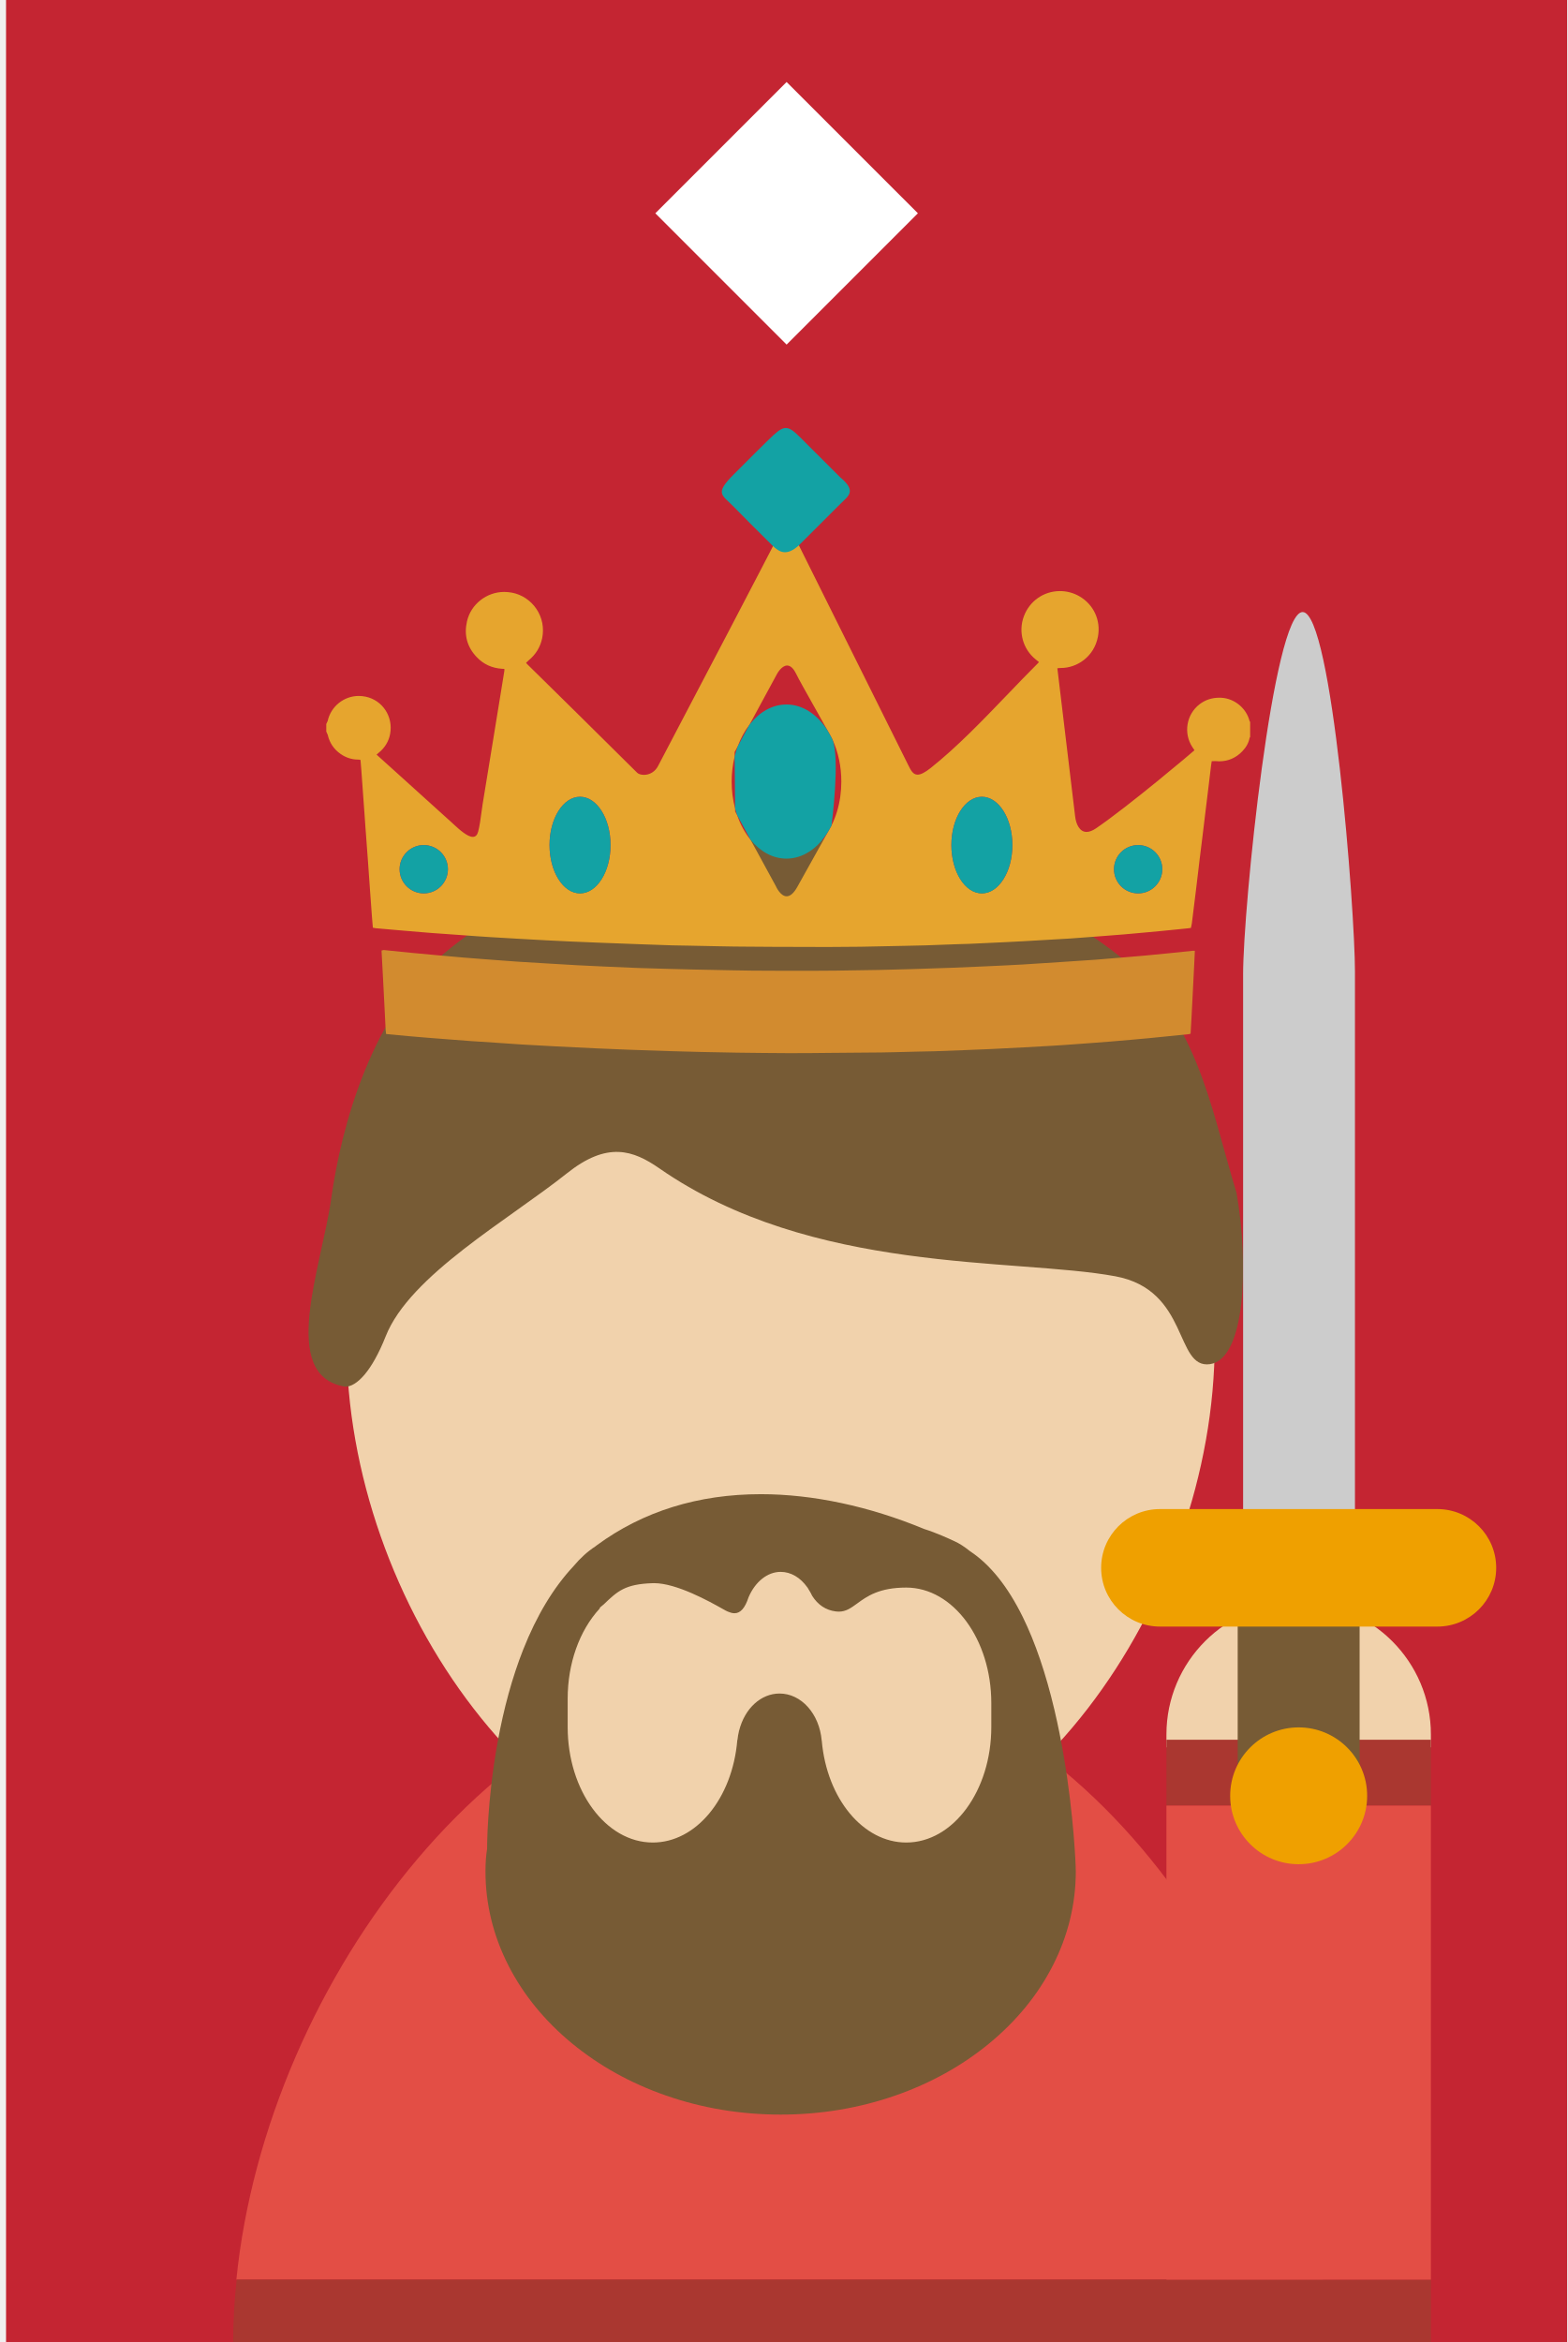
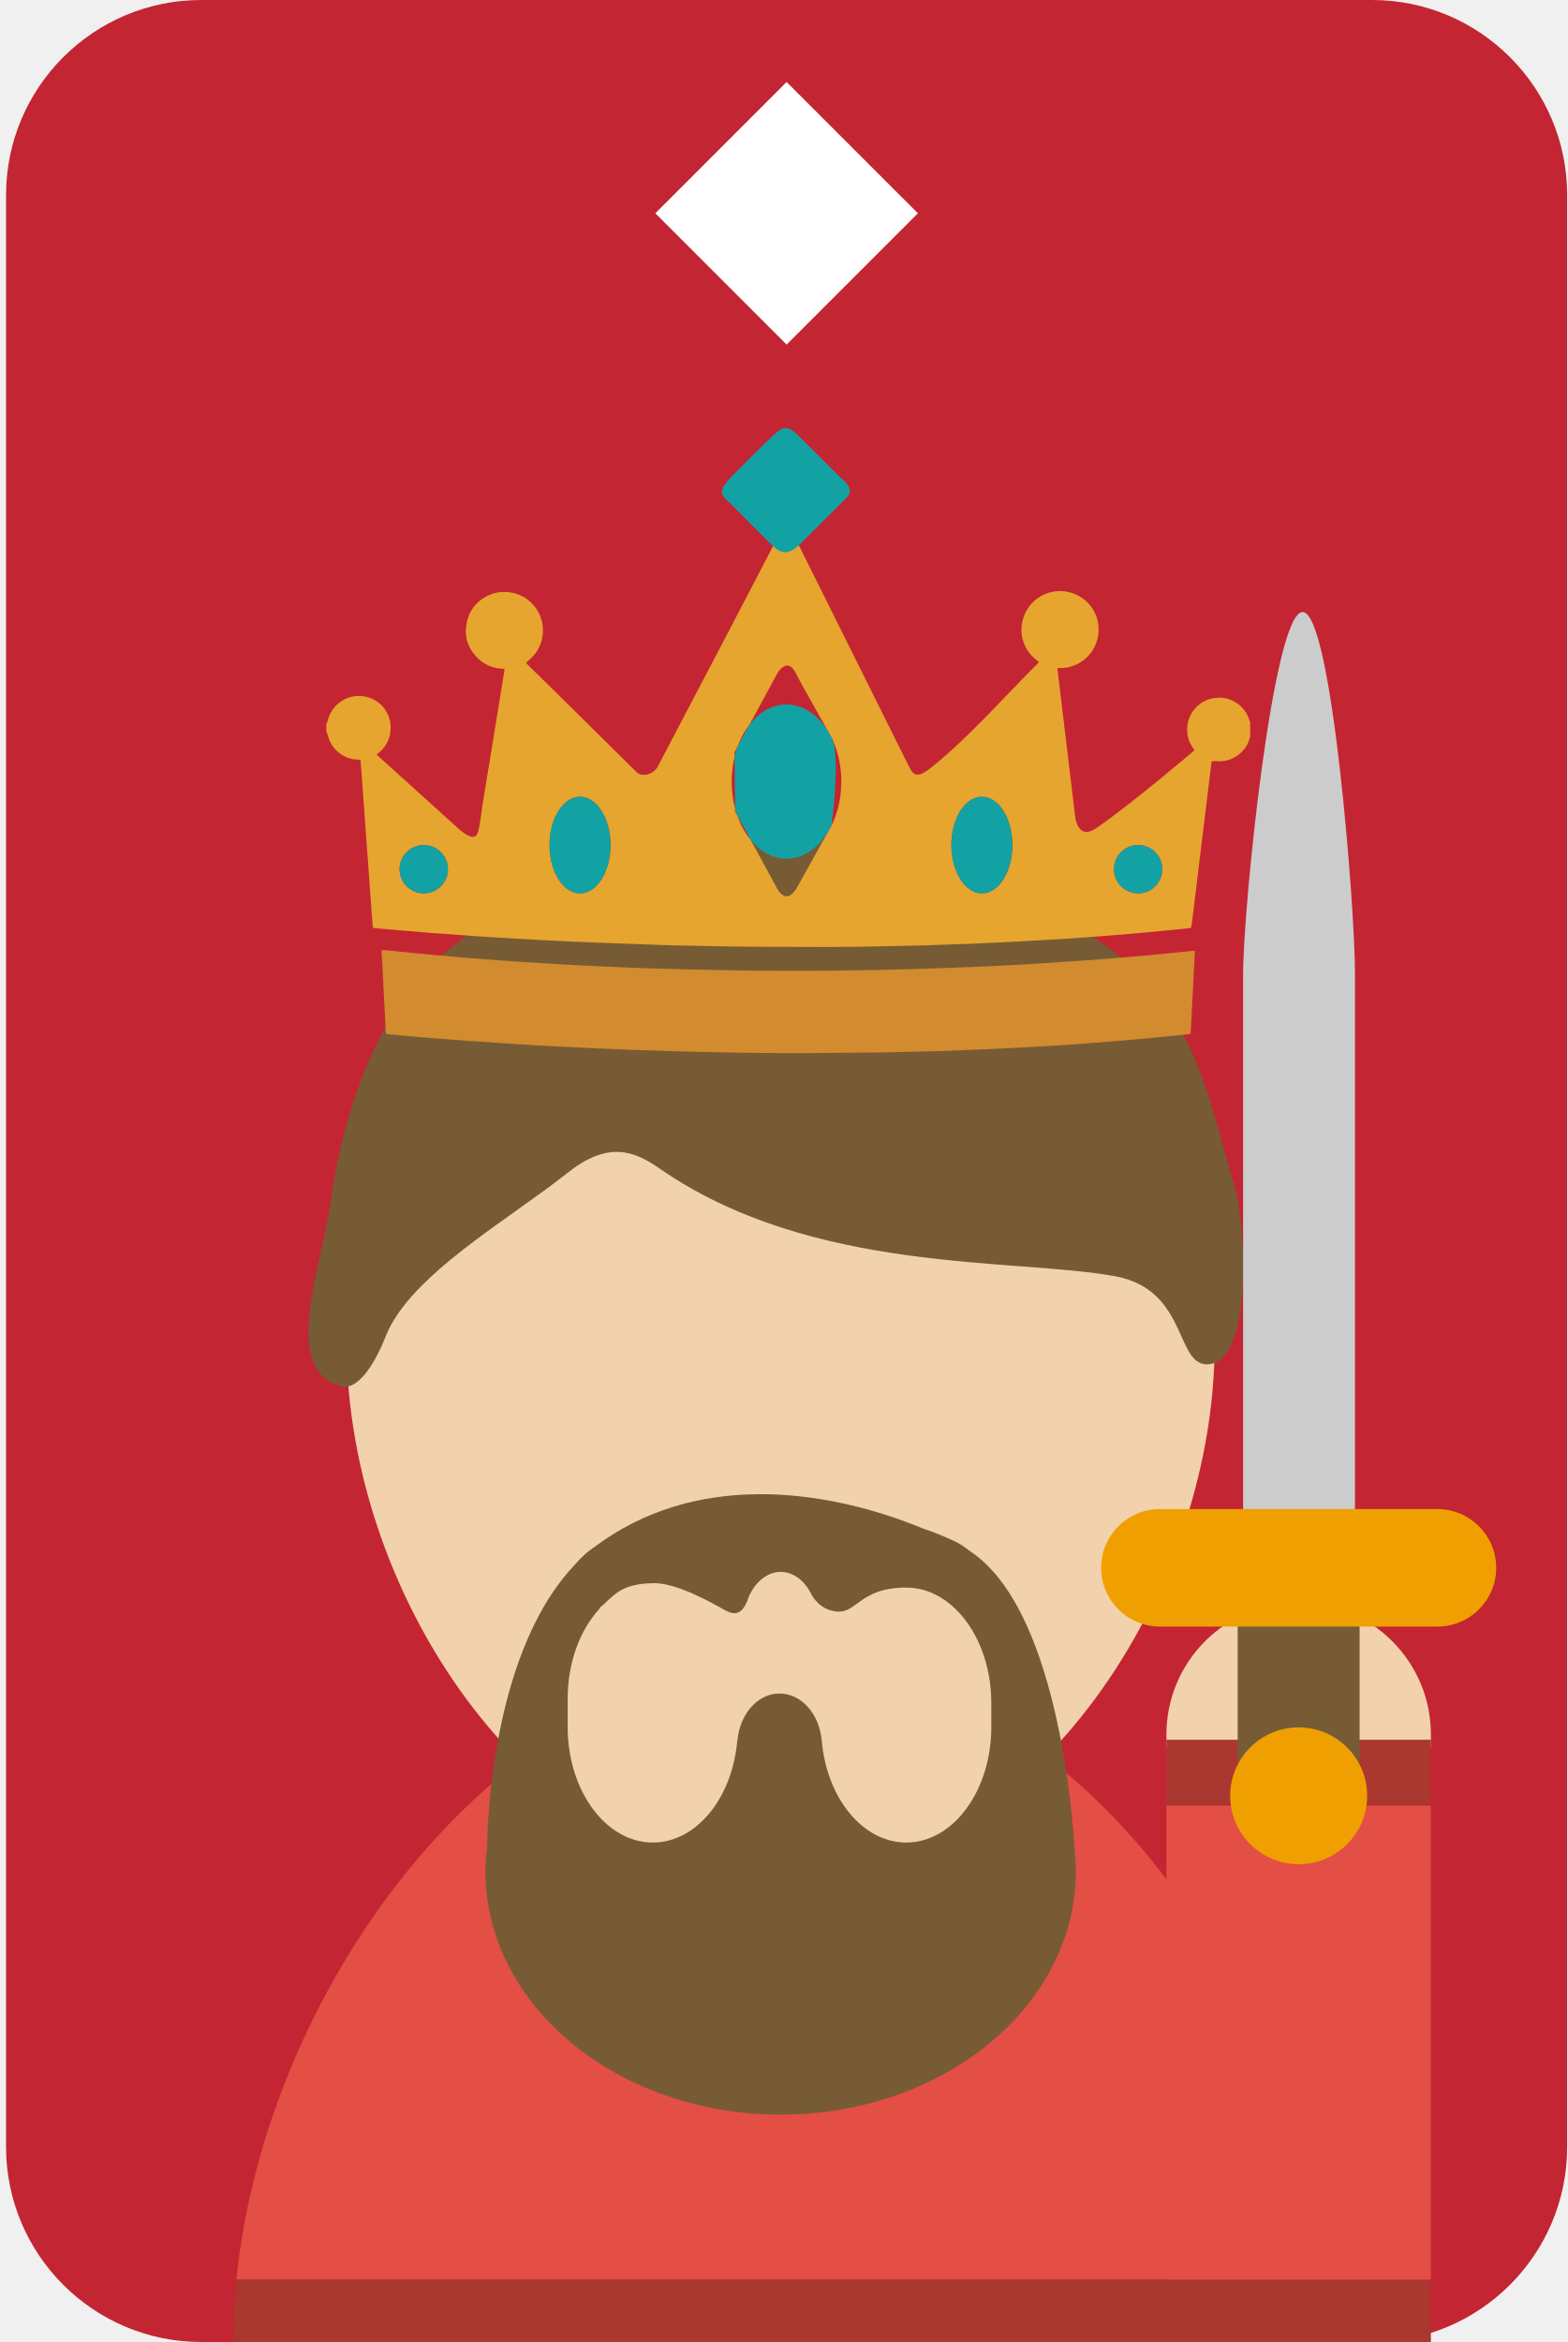
<svg xmlns="http://www.w3.org/2000/svg" width="100%" height="100%" viewBox="0 0 241 360" version="1.1" xml:space="preserve" style="fill-rule:evenodd;clip-rule:evenodd;stroke-linejoin:round;stroke-miterlimit:2;">
  <rect id="ck" x="0.929" y="0" width="240" height="360" style="fill:none;" />
  <clipPath id="_clip1">
    <rect x="0.929" y="0" width="240" height="360" />
  </clipPath>
  <g clip-path="url(#_clip1)">
-     <rect x="0.929" y="0" width="240" height="360" style="fill:#c42532;" />
-     <g id="Layer1" />
+     <g id="Layer1">
+       <g>
+         <path d="M240.929,30c0,-16.557 -13.442,-30 -30,-30l-180,0c-16.557,0 -30,13.443 -30,30l0,300c0,16.557 13.443,30 30,30l180,0c16.558,0 30,-13.443 30,-30l0,-300Z" style="fill:#c42532;" />
+       </g>
+     </g>
    <g>
      <path d="M121.082,255.604c-43.365,0 -80.126,48.785 -84.744,94.808l167.056,0c-4.336,-46.023 -38.947,-94.808 -82.312,-94.808" style="fill:#e34e45;fill-rule:nonzero;" />
      <path d="M35.844,360l184.134,0l0,-9.588l-183.593,0c-0.355,3.211 -0.541,6.418 -0.541,9.588Z" style="fill:#aa3730;fill-rule:nonzero;" />
      <path d="M219.978,266.62c0,-11.21 -9.105,-20.301 -20.331,-20.301c-11.222,0 -20.327,9.091 -20.327,20.301l0,1.966l40.658,0l0,-1.966" style="fill:#f1d2ac;fill-rule:nonzero;" />
      <rect x="179.32" y="267.426" width="40.657" height="10.122" style="fill:#aa3730;" />
      <rect x="179.32" y="277.548" width="40.657" height="72.865" style="fill:#e34e45;" />
      <path d="M186.745,206.319c0,40.129 -29.873,82.571 -66.729,82.571c-36.86,0 -66.737,-42.442 -66.737,-82.571c0,-40.136 5.187,-72.664 66.737,-72.664c66.729,0 66.729,32.528 66.729,72.664" style="fill:#f1d2ac;fill-rule:nonzero;" />
      <path d="M53.082,213.158c1.737,0 4.073,-2.34 6.219,-7.764c3.699,-9.36 18.906,-17.907 27.844,-25.029c6.222,-4.962 10.19,-3.571 14.233,-0.762c23.495,16.322 54.574,13.72 70.068,16.577c11.444,2.109 9.128,14.264 14.564,13.509c5.443,-0.755 6.028,-15.254 4.094,-26.3c-4.162,-13.656 -6.005,-27.341 -18.934,-37.137c-14.434,-10.937 -33.559,-17.362 -51.195,-17.362c-17.555,0 -36.798,5.789 -50.644,16.784c-12.281,9.748 -16.9,27.794 -18.399,38.49c-1.495,10.69 -8.16,27.338 2.15,28.994" style="fill:#775b35;fill-rule:nonzero;" />
      <path d="M116.981,229.678l0.001,0c7.966,0.001 16.651,1.853 25.115,5.359c1.829,0.569 3.816,1.49 4.564,1.836l0.084,0.039c0.763,0.349 1.496,0.821 2.378,1.529c3.083,2.026 5.816,5.436 8.123,10.134c1.905,3.88 3.537,8.668 4.85,14.231c2.311,9.785 3.019,19.266 3.216,22.888l0.027,0.55c0.025,0.49 0.034,0.78 0.034,0.78l-0.008,-0.009l0.022,0.627c0,5.049 -1.2,9.947 -3.566,14.558c-2.285,4.454 -5.557,8.454 -9.724,11.889c-4.167,3.435 -9.02,6.132 -14.423,8.015c-5.594,1.951 -11.537,2.94 -17.663,2.94c-6.125,0 -12.067,-0.989 -17.662,-2.94c-5.403,-1.883 -10.256,-4.58 -14.423,-8.015c-4.168,-3.435 -7.44,-7.435 -9.726,-11.889c-2.366,-4.611 -3.566,-9.509 -3.566,-14.558c0,-1.27 0.084,-2.425 0.249,-3.435c-0.003,-0.056 -0.027,-7.332 1.605,-16.351c0.954,-5.266 2.277,-10.064 3.933,-14.261c2.07,-5.245 4.669,-9.561 7.726,-12.826c1.082,-1.288 2.19,-2.292 3.387,-3.069l0.213,-0.167c7.087,-5.212 15.577,-7.855 25.234,-7.855Zm11.967,18.054c-0.149,0 -0.304,-0.011 -0.461,-0.031c-1.524,-0.196 -2.744,-1.001 -3.625,-2.395c-0.146,-0.318 -0.323,-0.638 -0.544,-0.979l-0.168,-0.293l-0.014,-0.008c-1.096,-1.552 -2.561,-2.406 -4.125,-2.406c-2.015,0 -3.906,1.498 -4.935,3.91c-0.536,1.649 -1.243,2.45 -2.161,2.45c-0.385,0 -0.742,-0.144 -1.003,-0.249l-0.085,-0.034c-0.085,-0.025 -0.379,-0.19 -0.824,-0.439c-1.907,-1.068 -6.97,-3.904 -10.45,-3.904c-0.066,0 -0.131,0.001 -0.196,0.003c-4.278,0.133 -5.437,1.244 -7.541,3.261l-0.565,0.469l-0.073,0.184c-3.119,3.395 -4.907,8.442 -4.907,13.85l0,4.343c0,9.793 5.87,17.76 13.086,17.76c6.64,0 12.224,-6.748 12.989,-15.696l0.035,-0.129c0.049,-0.443 0.12,-0.857 0.218,-1.266l0.004,-0.077l0.027,-0.038c0.857,-3.408 3.354,-5.698 6.215,-5.698c3.337,0 6.123,3.11 6.479,7.235l0.01,0.028c0.785,8.917 6.369,15.641 12.987,15.641c7.211,0 13.078,-7.967 13.078,-17.76l0,-3.667c0,-9.795 -5.867,-17.763 -13.078,-17.763c-4.183,0 -6.044,1.354 -7.539,2.443c-0.963,0.701 -1.724,1.255 -2.834,1.255Z" style="fill:#775b35;fill-rule:nonzero;" />
      <path d="M119.91,69.268l1.682,0l0.648,0.152c1.838,0.419 3.429,1.595 4.366,3.226c0.939,1.635 1.147,3.522 0.586,5.313c-0.703,2.229 -2.219,3.735 -4.506,4.475l-0.438,0.149l0.036,0.179c6.317,12.674 12.869,25.842 17.252,34.656c0.036,0.07 0.07,0.14 0.104,0.209c0.386,0.777 0.72,1.449 1.419,1.449c0.496,0 1.135,-0.324 2.012,-1.019c4.038,-3.204 8.017,-7.348 11.865,-11.356c1.61,-1.676 3.13,-3.259 4.64,-4.762l0.14,-0.176l-0.498,-0.402c-1.974,-1.589 -2.701,-4.259 -1.809,-6.644c0.882,-2.344 3.061,-3.859 5.552,-3.859c1.036,0 2.058,0.273 2.957,0.787c2.214,1.269 3.343,3.705 2.875,6.206c-0.596,3.169 -3.303,4.828 -5.668,4.828c-0.044,0 -0.089,-0.001 -0.133,-0.002l-0.439,0.046c0.916,7.61 1.826,15.202 2.734,22.783c0.135,1.148 0.666,2.373 1.754,2.373c0.427,0 0.916,-0.185 1.455,-0.551c5.135,-3.505 14.901,-11.773 15.139,-12.004l-0.316,-0.47c-1.415,-2.137 -0.938,-5.034 1.087,-6.594c0.888,-0.68 1.887,-1.011 3.056,-1.011c0.097,0 0.194,0.002 0.293,0.007c2.033,0.105 3.862,1.615 4.349,3.592l0.088,0.125l0,2.312l-0.083,0.127c-0.143,0.762 -0.515,1.446 -1.136,2.088c-0.982,1.011 -2.172,1.524 -3.539,1.524c-0.198,0 -0.403,-0.011 -0.611,-0.032l-0.54,0.017l-0.086,0.558c-0.076,0.607 -0.149,1.216 -0.221,1.826c-0.048,0.403 -0.095,0.8 -0.143,1.195c-0.091,0.77 -0.186,1.544 -0.282,2.317c-0.066,0.531 -0.131,1.061 -0.195,1.59c-0.079,0.639 -0.156,1.28 -0.232,1.92l-0.002,0.017c-0.074,0.623 -0.149,1.247 -0.226,1.87c-0.072,0.585 -0.145,1.172 -0.218,1.761l-0.002,0.014c-0.086,0.692 -0.172,1.385 -0.257,2.075c-0.086,0.713 -0.17,1.424 -0.254,2.135c-0.105,0.887 -0.21,1.773 -0.319,2.661c-0.126,0.999 -0.249,2.002 -0.372,3.004c-0.082,0.669 -0.164,1.334 -0.247,1.998l-0.139,0.684l-0.508,0.067c-0.475,0.044 -0.941,0.088 -1.414,0.144c-0.473,0.044 -0.944,0.092 -1.414,0.141c-0.472,0.048 -0.943,0.096 -1.416,0.14c-0.558,0.056 -1.125,0.107 -1.673,0.156c-0.33,0.029 -0.661,0.059 -0.99,0.09c-0.35,0.031 -0.698,0.063 -1.045,0.096c-0.623,0.057 -1.258,0.116 -1.888,0.168c-0.758,0.061 -1.517,0.12 -2.274,0.178l-0.92,0.071c-0.544,0.041 -1.088,0.083 -1.631,0.124c-1.115,0.085 -2.268,0.173 -3.404,0.254c-1.441,0.091 -2.854,0.173 -4.199,0.245c-1.765,0.106 -3.661,0.216 -5.562,0.306c-1.06,0.052 -2.121,0.1 -3.183,0.149l-0.037,0.001c-0.85,0.039 -1.701,0.078 -2.552,0.119c-0.324,0.012 -0.649,0.02 -0.974,0.028c-0.391,0.01 -0.789,0.02 -1.18,0.037c-0.713,0.023 -1.426,0.051 -2.139,0.079c-0.78,0.031 -1.585,0.062 -2.38,0.087c-1.059,0.033 -2.142,0.054 -3.188,0.074c-0.569,0.01 -1.133,0.021 -1.696,0.034c-2.055,0.046 -3.628,0.079 -5.1,0.105c-1.528,0.018 -3.082,0.027 -4.585,0.035l-0.67,0.003c-2.404,0 -5.011,-0.007 -8.206,-0.023c-1.351,-0.005 -2.72,-0.017 -4.044,-0.029l-0.012,0c-0.664,-0.006 -1.326,-0.012 -1.988,-0.017c-0.717,-0.005 -1.479,-0.018 -2.474,-0.044c-0.781,-0.015 -1.561,-0.032 -2.341,-0.049l-0.033,0c-0.769,-0.017 -1.537,-0.033 -2.308,-0.048c-0.251,-0.005 -0.502,-0.009 -0.754,-0.012l-0.019,-0.001c-0.504,-0.007 -1.025,-0.015 -1.534,-0.028c-0.836,-0.025 -1.684,-0.056 -2.505,-0.086l-0.01,-0.001c-0.756,-0.028 -1.511,-0.056 -2.267,-0.079c-0.945,-0.037 -1.893,-0.072 -2.841,-0.107c-0.967,-0.035 -1.925,-0.07 -2.879,-0.108c-0.536,-0.022 -1.071,-0.043 -1.605,-0.064l-0.038,-0.002c-1.111,-0.044 -2.26,-0.09 -3.4,-0.141c-1.233,-0.053 -2.463,-0.115 -3.617,-0.174c-0.829,-0.043 -1.657,-0.09 -2.483,-0.137l-0.013,-0.003l0,0.002c-0.676,-0.039 -1.35,-0.077 -2.024,-0.113l-0.382,-0.022c-1.285,-0.074 -2.614,-0.151 -3.923,-0.231c-0.567,-0.032 -1.182,-0.073 -1.935,-0.128c-0.728,-0.051 -1.455,-0.103 -2.182,-0.156l-0.043,-0.003c-0.499,-0.036 -0.997,-0.072 -1.497,-0.108c-0.589,-0.044 -1.18,-0.085 -1.772,-0.126c-0.585,-0.041 -1.164,-0.081 -1.742,-0.125c-1.058,-0.087 -2.114,-0.176 -3.168,-0.265l-1.284,-0.108c-0.745,-0.064 -1.491,-0.129 -2.238,-0.195l-0.033,-0.003c-0.569,-0.05 -1.139,-0.1 -1.71,-0.149l-0.439,-0.082c-0.107,-1.117 -0.186,-2.252 -0.263,-3.35c-0.043,-0.612 -0.086,-1.223 -0.134,-1.833c-0.073,-0.953 -0.14,-1.922 -0.204,-2.858c-0.052,-0.757 -0.104,-1.514 -0.16,-2.271c-0.066,-0.9 -0.133,-1.803 -0.201,-2.704c-0.062,-0.827 -0.123,-1.653 -0.184,-2.476c-0.041,-0.57 -0.08,-1.141 -0.119,-1.711c-0.078,-1.121 -0.158,-2.281 -0.249,-3.422c-0.047,-0.617 -0.09,-1.235 -0.133,-1.851c-0.076,-1.086 -0.154,-2.203 -0.254,-3.285l-0.09,-0.059l-0.308,-0.021c-0.957,-0.008 -1.852,-0.299 -2.661,-0.865c-1.031,-0.717 -1.697,-1.705 -1.979,-2.935l-0.225,-0.513l0,-1.159l0.215,-0.456c0.484,-2.233 2.493,-3.854 4.776,-3.854c0.358,0 0.721,0.039 1.079,0.116c2.589,0.552 4.235,3.06 3.749,5.709c-0.216,1.161 -0.806,2.138 -1.753,2.905l-0.331,0.293c1.008,0.91 2.016,1.819 3.023,2.727l0.024,0.022c2.768,2.497 5.622,5.072 8.417,7.604c0.101,0.091 0.21,0.192 0.325,0.298c0.911,0.841 2.155,1.989 3.007,1.989c0.405,0 0.68,-0.269 0.818,-0.798c0.238,-0.924 0.365,-1.891 0.489,-2.826c0.061,-0.465 0.124,-0.946 0.201,-1.418c0.093,-0.572 0.187,-1.142 0.281,-1.712l0.005,-0.033c0.131,-0.799 0.262,-1.596 0.392,-2.397c0.129,-0.778 0.256,-1.556 0.382,-2.334l0.004,-0.026c0.1,-0.612 0.199,-1.223 0.3,-1.834l0.159,-0.967l0.003,-0.019c0.173,-1.054 0.352,-2.144 0.522,-3.215c0.21,-1.265 0.454,-2.737 0.684,-4.192c0.108,-0.681 0.219,-1.359 0.33,-2.038c0.094,-0.581 0.189,-1.162 0.283,-1.746l-0.006,-0.268l-0.345,-0.014c-1.554,-0.097 -2.868,-0.702 -3.906,-1.799c-1.47,-1.543 -1.974,-3.387 -1.498,-5.479c0.591,-2.628 2.999,-4.536 5.726,-4.536c0.395,-0.001 0.798,0.038 1.198,0.114c1.511,0.286 2.882,1.198 3.759,2.503c0.888,1.32 1.2,2.919 0.879,4.502c-0.29,1.371 -0.997,2.521 -2.102,3.418l-0.377,0.369l0.289,0.307c1.013,0.989 1.996,1.955 2.92,2.87c0.829,0.818 1.659,1.635 2.489,2.452l0.036,0.035c0.818,0.806 1.636,1.611 2.454,2.417c0.91,0.905 1.823,1.807 2.735,2.708c0.71,0.702 1.415,1.398 2.118,2.095c0.577,0.571 1.152,1.142 1.727,1.712l0.01,0.01c0.766,0.76 1.531,1.519 2.3,2.277c0.203,0.203 0.603,0.329 1.045,0.329c0.914,0 1.722,-0.503 2.164,-1.345c4.706,-8.918 18.193,-34.706 18.344,-35.127l-0.441,-0.126c-1.859,-0.487 -3.375,-1.685 -4.269,-3.374c-0.891,-1.684 -1.03,-3.604 -0.39,-5.407c0.963,-2.719 3.433,-4.175 5.32,-4.377l0.188,-0.083Zm1.023,68.507l0,-0.002c0.557,0 1.11,-0.487 1.644,-1.448c0.552,-0.99 1.241,-2.226 1.936,-3.472l0.094,-0.168c1.056,-1.893 2.113,-3.787 2.712,-4.866l0.006,-0.014l0.201,-0.35l0.27,-0.483l0.036,-0.069l0,-0.013c0.329,-0.66 0.615,-1.383 0.849,-2.15c0.439,-1.454 0.661,-3.004 0.661,-4.608c0,-2.292 -0.468,-4.513 -1.353,-6.422l-0.118,-0.268l-0.069,-0.119c-0.155,-0.314 -0.326,-0.622 -0.508,-0.915c-0.779,-1.405 -1.547,-2.768 -2.225,-3.969c-1.22,-2.166 -2.184,-3.876 -2.693,-4.9c-0.411,-0.822 -0.87,-1.239 -1.366,-1.239c-0.864,0 -1.545,1.276 -1.552,1.289l-4.238,7.809l0,0l-0.008,0.008c-0.739,0.95 -1.343,2.063 -1.793,3.308l-0.484,0.891l0.007,0.676c-0.305,1.239 -0.46,2.534 -0.46,3.851c0,1.434 0.178,2.828 0.527,4.142l0.008,0.466l0.32,0.582c0.485,1.428 1.174,2.691 2.046,3.755l3.893,7.135c0.007,0.016 0.672,1.561 1.657,1.561l0,0.002Zm-31.761,-0.448c2.586,0 4.69,-3.332 4.69,-7.428c0,-4.093 -2.104,-7.424 -4.69,-7.424c-2.586,0 -4.69,3.331 -4.69,7.424c0,4.096 2.104,7.428 4.69,7.428Zm61.777,0c2.586,0 4.69,-3.332 4.69,-7.428c0,-4.093 -2.104,-7.424 -4.69,-7.424c-2.586,0 -4.69,3.331 -4.69,7.424c0,4.096 2.104,7.428 4.69,7.428Zm-85.804,0c2.05,0 3.717,-1.667 3.717,-3.717c0,-2.046 -1.667,-3.711 -3.717,-3.711c-2.047,0 -3.713,1.665 -3.713,3.711c0,2.05 1.666,3.717 3.713,3.717Zm109.827,0c2.048,0 3.715,-1.667 3.715,-3.717c0,-2.046 -1.667,-3.711 -3.715,-3.711c-2.047,0 -3.713,1.665 -3.713,3.711c0,2.05 1.666,3.717 3.713,3.717Z" style="fill:#e6a52e;fill-rule:nonzero;" />
      <path d="M183.353,146.15l0.337,0c-0.054,1.429 -0.139,2.84 -0.207,4.255c-0.062,1.412 -0.137,2.823 -0.215,4.245c-0.085,1.404 -0.129,2.816 -0.232,4.244l-0.282,0.075c-1.135,0.109 -2.265,0.221 -3.396,0.34c-0.896,0.092 -1.781,0.187 -2.667,0.269c-0.93,0.088 -1.853,0.17 -2.776,0.251c-1.049,0.092 -2.098,0.188 -3.14,0.269c-1.066,0.089 -2.139,0.17 -3.202,0.245c-1.287,0.095 -2.585,0.187 -3.879,0.282c-0.61,0.045 -1.219,0.082 -1.839,0.119c-1.445,0.082 -2.906,0.164 -4.346,0.245c-1.775,0.099 -3.539,0.187 -5.304,0.269c-1.382,0.068 -2.769,0.119 -4.155,0.17c-1.451,0.058 -2.902,0.119 -4.353,0.163c-0.725,0.024 -1.437,0.031 -2.159,0.044c-1.311,0.031 -2.629,0.068 -3.941,0.099c-0.722,0.024 -1.437,0.038 -2.149,0.044c-2.599,0.031 -5.187,0.051 -7.789,0.065c-2.136,0.024 -4.271,0.048 -6.417,0.041c-2.626,-0.01 -5.256,-0.041 -7.882,-0.075c-1.825,-0.024 -3.651,-0.061 -5.466,-0.106c-1.652,-0.037 -3.297,-0.081 -4.942,-0.132c-2.064,-0.068 -4.132,-0.136 -6.196,-0.211c-1.669,-0.065 -3.327,-0.133 -4.986,-0.207c-2.159,-0.103 -4.312,-0.208 -6.465,-0.317c-1.709,-0.092 -3.423,-0.187 -5.143,-0.285c-1.342,-0.082 -2.687,-0.184 -4.036,-0.276c-1.243,-0.078 -2.486,-0.153 -3.722,-0.245c-1.206,-0.081 -2.412,-0.177 -3.618,-0.275c-1.049,-0.082 -2.101,-0.164 -3.14,-0.245c-0.96,-0.075 -1.921,-0.157 -2.881,-0.245c-1.036,-0.089 -2.064,-0.194 -3.09,-0.289l-0.32,-0.044l-0.068,-0.602c-0.058,-1.102 -0.112,-2.201 -0.163,-3.31c-0.068,-1.336 -0.143,-2.683 -0.208,-4.027c-0.075,-1.363 -0.15,-2.731 -0.218,-4.091l-0.044,-0.789l0.327,-0.082c1.399,0.143 2.793,0.289 4.186,0.425c1.294,0.126 2.581,0.239 3.876,0.358c1.379,0.125 2.758,0.251 4.134,0.37c1.08,0.089 2.167,0.164 3.246,0.255c1.152,0.089 2.306,0.177 3.461,0.259c0.609,0.051 1.219,0.098 1.832,0.132c1.407,0.092 2.8,0.174 4.2,0.256c1.59,0.095 3.184,0.193 4.778,0.282c1.431,0.081 2.868,0.146 4.305,0.207c1.697,0.082 3.393,0.15 5.089,0.218c1.492,0.051 2.98,0.095 4.469,0.133c1.331,0.037 2.656,0.074 3.991,0.102c1.84,0.047 3.675,0.061 5.522,0.112c4.363,0.112 8.726,0.068 13.089,0.082c1.11,0 2.21,-0.007 3.314,-0.021c2.21,-0.03 4.421,-0.061 6.624,-0.105c1.734,-0.031 3.468,-0.082 5.205,-0.133c2.084,-0.061 4.169,-0.136 6.246,-0.211c1.615,-0.058 3.226,-0.132 4.84,-0.207c1.955,-0.089 3.917,-0.177 5.872,-0.289c1.996,-0.119 3.992,-0.252 5.981,-0.388c1.733,-0.112 3.46,-0.221 5.194,-0.347c1.533,-0.112 3.076,-0.255 4.608,-0.381c0.961,-0.082 1.921,-0.156 2.882,-0.245c1.274,-0.112 2.547,-0.238 3.818,-0.371c1.205,-0.119 2.404,-0.255 3.61,-0.374" style="fill:#d28b2f;fill-rule:nonzero;" />
      <path d="M174.971,129.9c2.054,0 3.716,1.66 3.716,3.711c0,2.05 -1.662,3.717 -3.716,3.717c-2.054,0 -3.713,-1.667 -3.713,-3.717c0,-2.051 1.659,-3.711 3.713,-3.711" style="fill:#13a2a4;fill-rule:nonzero;" />
      <path d="M150.949,122.475c2.588,0 4.69,3.323 4.69,7.425c0,4.095 -2.102,7.428 -4.69,7.428c-2.592,0 -4.69,-3.333 -4.69,-7.428c0,-4.102 2.098,-7.425 4.69,-7.425" style="fill:#13a2a4;fill-rule:nonzero;" />
      <path d="M127.989,113.711c1.175,2.904 -0.099,12.733 -0.157,13.179l-0.037,0.082l-0.269,0.483l-0.201,0.35l-0.007,0.014c-1.539,2.55 -3.842,4.162 -6.41,4.162c-2.115,0 -4.05,-1.091 -5.524,-2.904l-2.047,-3.755c-0.126,-0.343 -0.232,-0.69 -0.327,-1.047l-0.068,-7.993c0.126,-0.544 0.292,-1.064 0.476,-1.568l1.795,-3.309l0.007,-0.007c1.495,-1.932 3.498,-3.108 5.688,-3.108c2.551,0 4.847,1.598 6.386,4.118l0.508,0.915l0.187,0.388" style="fill:#13a2a4;fill-rule:nonzero;" />
      <path d="M89.171,122.475c2.589,0 4.69,3.323 4.69,7.425c0,4.095 -2.101,7.428 -4.69,7.428c-2.592,0 -4.69,-3.333 -4.69,-7.428c0,-4.102 2.098,-7.425 4.69,-7.425" style="fill:#13a2a4;fill-rule:nonzero;" />
      <path d="M65.145,129.9c2.054,0 3.716,1.66 3.716,3.711c0,2.05 -1.662,3.717 -3.716,3.717c-2.053,0 -3.712,-1.667 -3.712,-3.717c0,-2.051 1.659,-3.711 3.712,-3.711" style="fill:#13a2a4;fill-rule:nonzero;" />
      <path d="M118.677,83.788c-1.986,-1.969 -4.819,-4.789 -5.913,-5.925c-1.761,-1.826 -2.949,-1.948 0,-4.9c2.946,-2.956 4.111,-4.116 5.395,-5.367c2.282,-2.221 2.79,-2.432 4.823,-0.405c1.274,1.268 4.19,4.183 6.189,6.18c2.592,2.159 1.243,2.857 0,4.105c-0.828,0.819 -4.213,4.207 -6.427,6.418c-1.799,1.564 -2.865,1.091 -4.067,-0.106" style="fill:#13a2a4;fill-rule:nonzero;" />
      <path d="M208.305,234.412l-17.196,0l0,-84.643c0,-10.295 4.621,-55.689 9.151,-55.689c4.534,0 8.045,45.874 8.045,55.267l0,85.065" style="fill:#ccc;fill-rule:nonzero;" />
      <path d="M209.02,271.62c0,5.162 -4.199,9.356 -9.373,9.356c-5.177,0 -9.37,-4.194 -9.37,-9.356l0,-22.567c0,-5.166 4.193,-9.356 9.37,-9.356c5.174,0 9.373,4.19 9.373,9.356l0,22.567" style="fill:#775b35;fill-rule:nonzero;" />
      <path d="M230.015,241c0,4.989 -4.05,9.03 -9.05,9.03l-42.636,0c-4.996,0 -9.046,-4.041 -9.046,-9.03c0,-4.993 4.05,-9.034 9.046,-9.034l42.636,0c5,0 9.05,4.041 9.05,9.034" style="fill:#efa000;fill-rule:nonzero;" />
      <path d="M210.179,276.044c0,5.809 -4.711,10.513 -10.532,10.513c-5.814,0 -10.527,-4.704 -10.527,-10.513c0,-5.805 4.713,-10.519 10.527,-10.519c5.821,0 10.532,4.714 10.532,10.519" style="fill:#efa000;fill-rule:nonzero;" />
    </g>
    <path d="M141.112,32.786l-20.183,-20.182l-20.182,20.182l20.182,20.183l20.183,-20.183Z" style="fill:#fff;" />
  </g>
</svg>
